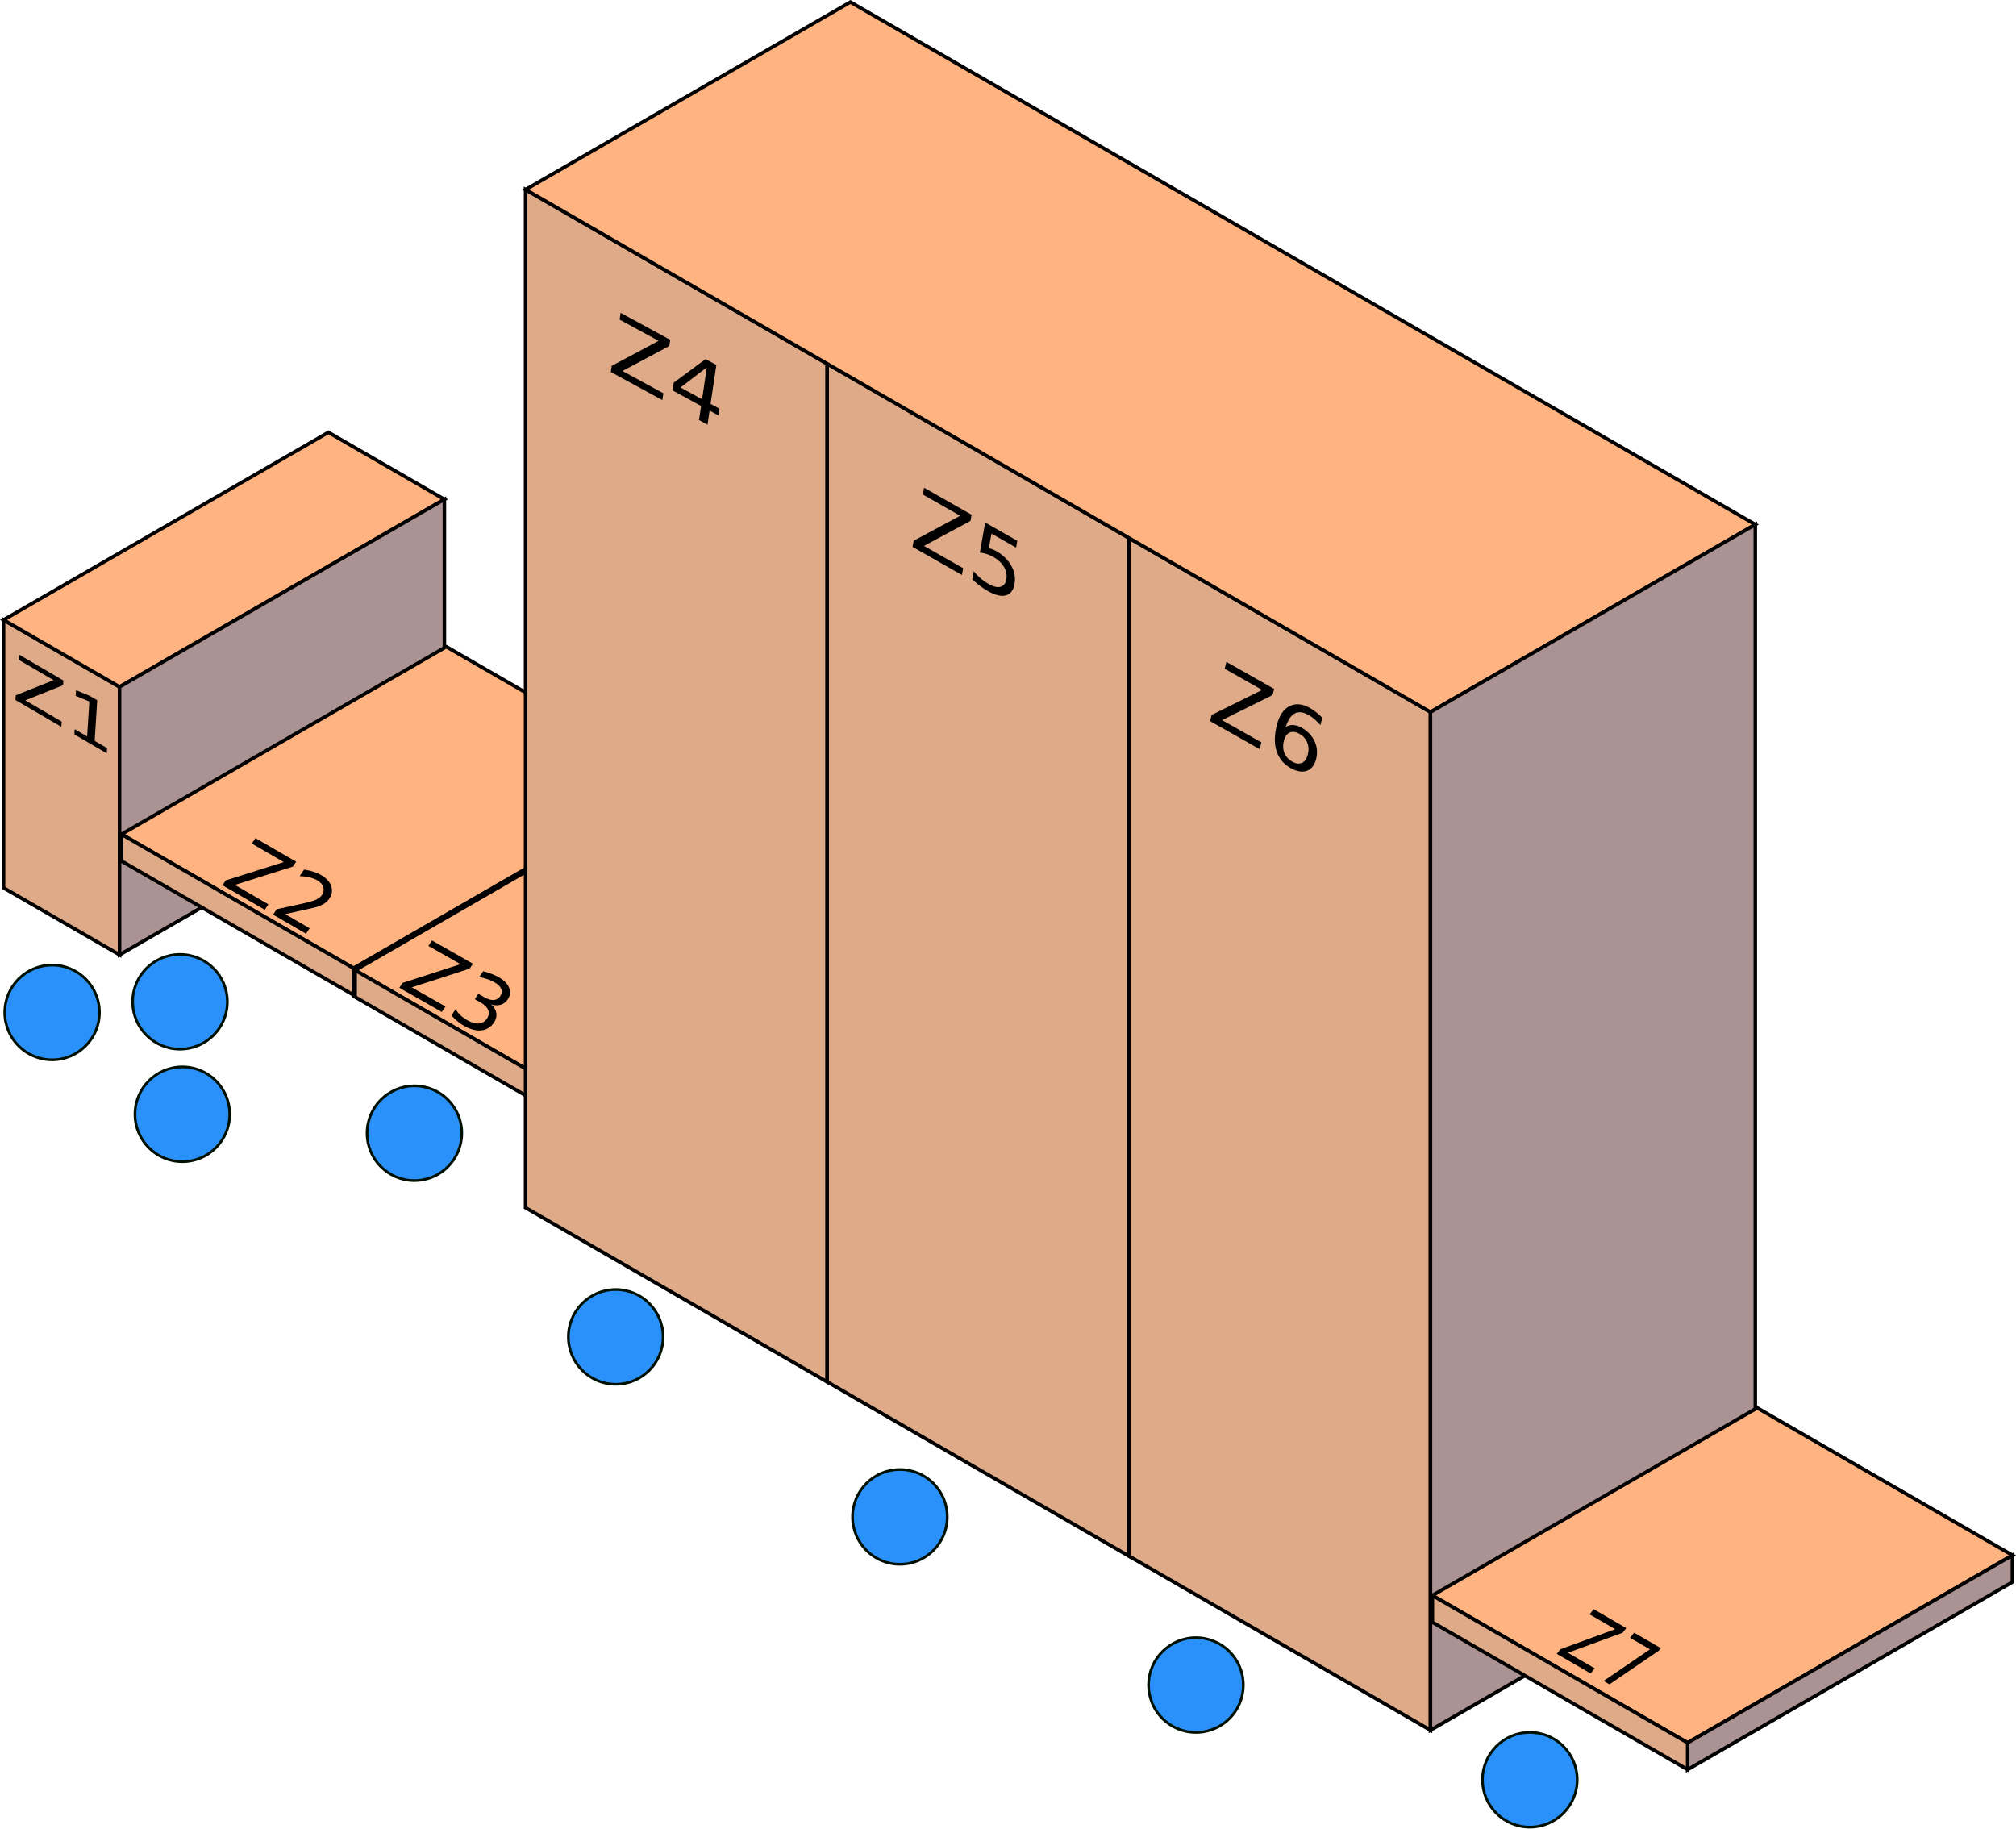
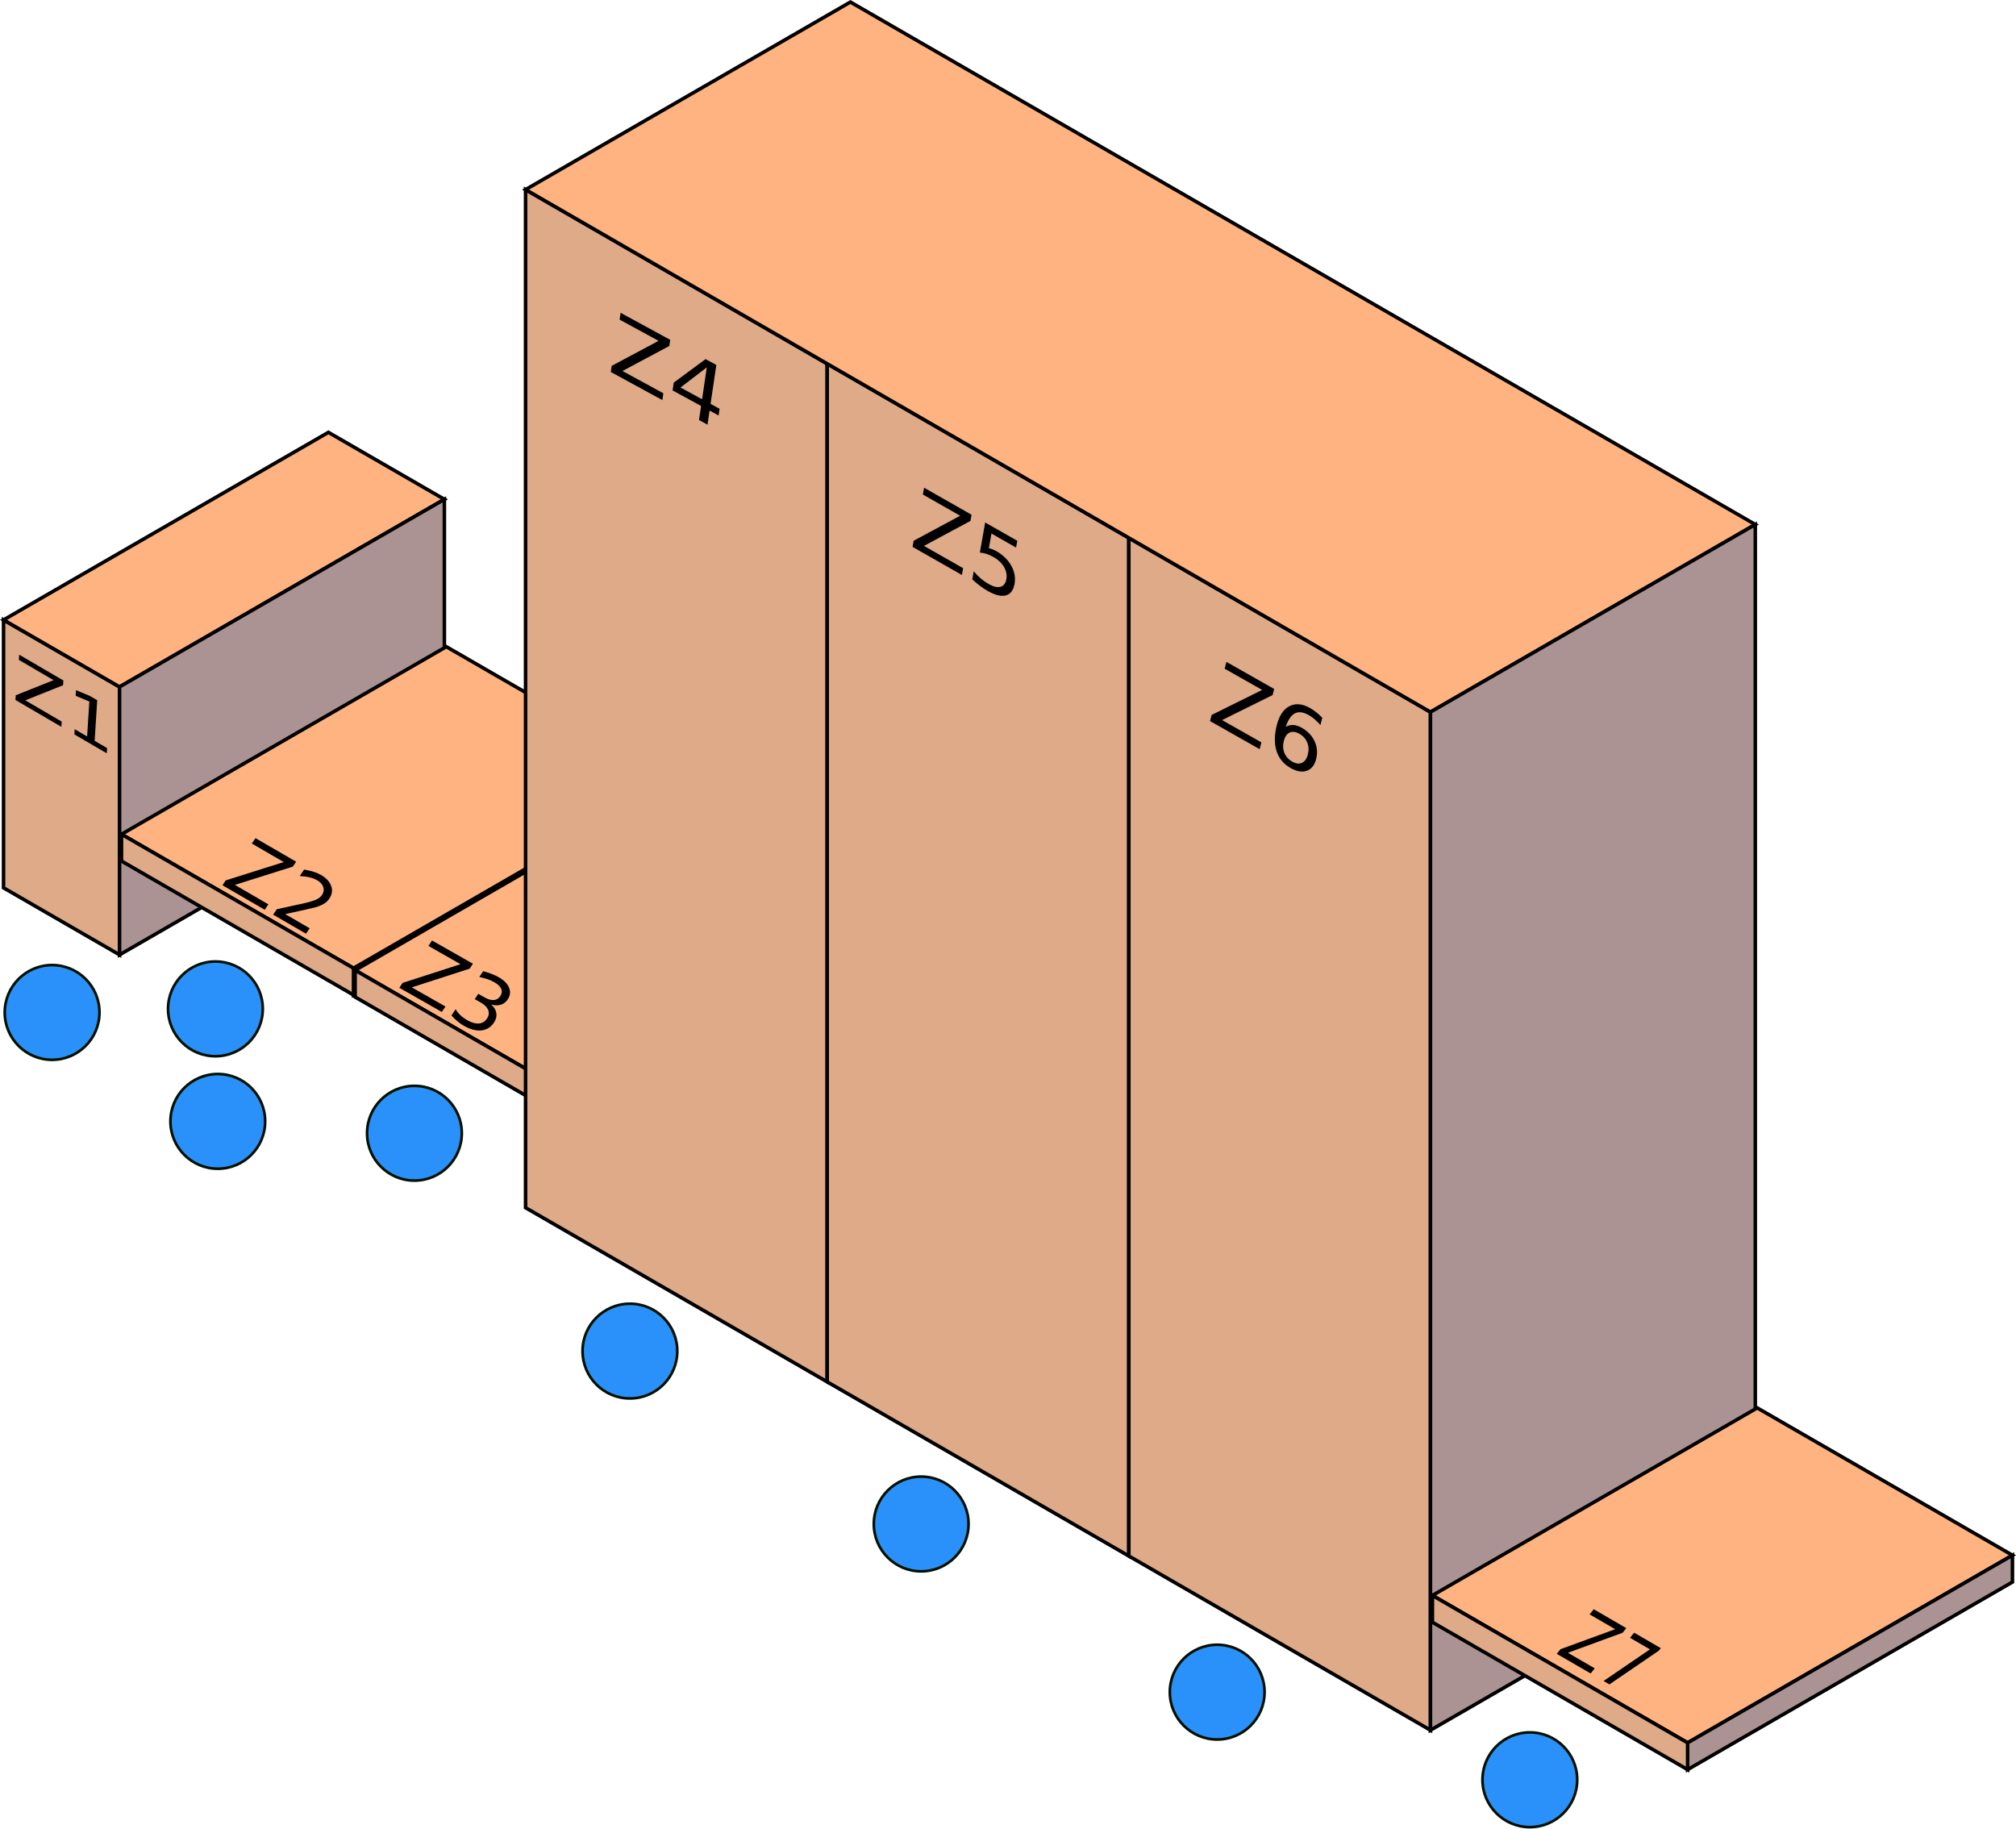
<svg xmlns="http://www.w3.org/2000/svg" width="150.495mm" height="136.5mm" viewBox="0 0 150.495 136.5" version="1.1" id="svg5">
  <defs id="defs2" />
  <g id="layer1" transform="translate(-40.43988,-33.84724)">
    <path id="path859" d="M 40.704,100.121 V 80.121 l 8.66,5 v 20 z" style="fill:#deaa87;stroke:#000000;stroke-width:0.265px;stroke-linecap:butt;stroke-linejoin:miter;stroke-opacity:1">
      <Title>Zona 1 Inyector de Discos</Title>
    </path>
    <path id="path1105" d="m 49.365,85.121 24.249,-14 -8.66,-5 -24.249,14 z" style="fill:#ffb380;stroke:#000000;stroke-width:0.265px;stroke-linecap:butt;stroke-linejoin:miter;stroke-opacity:1" />
    <path id="path1111" d="M 66.83,106.121 91.078,92.121 v 2 L 66.83,108.121 Z" style="fill:#ac9393;stroke:#000000;stroke-width:0.265px;stroke-linecap:butt;stroke-linejoin:miter;stroke-opacity:1" />
    <path id="path1107" d="m 73.613,71.121 v 20 L 49.365,105.121 V 85.121 Z" style="fill:#ac9393;stroke:#000000;stroke-width:0.265px;stroke-linecap:butt;stroke-linejoin:miter;stroke-opacity:1" />
    <path id="path1111-1" d="M 84.269,116.271 108.518,102.271 v 2 l -24.249,14 z" style="fill:#ac9393;stroke:#000000;stroke-width:0.265px;stroke-linecap:butt;stroke-linejoin:miter;stroke-opacity:1" />
    <path id="path1109" d="M 49.509,96.121 73.758,82.121 91.078,92.121 66.83,106.121 Z" style="fill:#ffb380;stroke:#000000;stroke-width:0.265px;stroke-linecap:butt;stroke-linejoin:miter;stroke-opacity:1">
      <Title>Zona 2 Cinta de Lacado</Title>
    </path>
    <path id="path1109-1" d="M 66.949,106.271 91.197,92.271 108.518,102.271 84.269,116.271 Z" style="fill:#ffb380;stroke:#000000;stroke-width:0.265px;stroke-linecap:butt;stroke-linejoin:miter;stroke-opacity:1">
      <Title>Zona 3</Title>
    </path>
    <path id="path861" d="m 49.509,98.121 v -2 l 17.321,10 v 2 z" style="fill:#deaa87;stroke:#000000;stroke-width:0.265px;stroke-linecap:butt;stroke-linejoin:miter;stroke-opacity:1" />
-     <circle style="fill:#2b91fa;fill-opacity:1;stroke:#001000;stroke-width:0.2;stroke-linecap:butt;stroke-miterlimit:4;stroke-dasharray:none;stroke-dashoffset:0;stroke-opacity:1" id="Z3_cinta" cx="71.377" cy="118.439" r="3.536" dataanimvalues="#003785;#ffff00" dataanimtype="fill" datafield="Com2|Z3_mot1_activo">
+     <circle style="fill:#2b91fa;fill-opacity:1;stroke:#001000;stroke-width:0.2;stroke-linecap:butt;stroke-miterlimit:4;stroke-dasharray:none;stroke-dashoffset:0;stroke-opacity:1" id="Z3_cinta" cx="71.377" cy="118.439" r="3.536" dataanimvalues="#a7ac93;#55d400" dataanimtype="fill" datafield="Com2|Z3_mot1_activo">
      <Title>Cinta Z3</Title>
    </circle>
    <path id="path861-5" d="m 66.949,108.271 v -2 l 17.321,10 v 2 z" style="fill:#deaa87;stroke:#000000;stroke-width:0.265px;stroke-linecap:butt;stroke-linejoin:miter;stroke-opacity:1" />
    <path id="path863" d="M 79.674,124 V 48 l 22.517,13 V 137 Z" style="fill:#deaa87;stroke:#000000;stroke-width:0.265px;stroke-linecap:butt;stroke-linejoin:miter;stroke-opacity:1">
      <Title>Zona 4 Almacen 1</Title>
    </path>
    <g aria-label="Z3" transform="matrix(0.8886712,0.5052773,-0.5445512,0.8156566,2.428808,-1.426398)" style="font-style:normal;font-variant:normal;font-weight:normal;font-stretch:normal;font-size:5.997px;line-height:1.25;font-family:sans-serif;-inkscape-font-specification:'sans-serif, Normal';font-variant-ligatures:normal;font-variant-caps:normal;font-variant-numeric:normal;font-feature-settings:normal;text-align:start;letter-spacing:0px;word-spacing:0px;writing-mode:lr-tb;text-anchor:start;fill:#000000;fill-opacity:1;stroke:none;stroke-width:0.231" id="text26-2-0-9">
      <path d="m 114.748,58.233 h 3.435 v 0.451 l -2.764,3.423 h 2.832 V 62.605 H 114.681 v -0.451 l 2.764,-3.423 h -2.697 z" style="font-style:normal;font-variant:normal;font-weight:normal;font-stretch:normal;font-size:5.997px;font-family:sans-serif;-inkscape-font-specification:'sans-serif, Normal';font-variant-ligatures:normal;font-variant-caps:normal;font-variant-numeric:normal;font-feature-settings:normal;text-align:start;writing-mode:lr-tb;text-anchor:start;stroke-width:0.231" id="path886" />
      <path d="m 120.953,60.248 q 0.425,0.091 0.662,0.378 0.24,0.287 0.24,0.709 0,0.647 -0.445,1.001 -0.445,0.354 -1.265,0.354 -0.275,0 -0.568,-0.056 -0.29,-0.053 -0.6,-0.161 V 61.903 q 0.246,0.143 0.539,0.217 0.293,0.073 0.612,0.073 0.556,0 0.846,-0.22 0.293,-0.22 0.293,-0.638 0,-0.387 -0.272,-0.603 -0.269,-0.22 -0.753,-0.22 h -0.51 V 60.026 h 0.533 q 0.436,0 0.668,-0.173 0.231,-0.176 0.231,-0.504 0,-0.337 -0.24,-0.515 -0.237,-0.182 -0.682,-0.182 -0.243,0 -0.521,0.053 -0.278,0.053 -0.612,0.164 v -0.527 q 0.337,-0.094 0.63,-0.141 0.296,-0.047 0.556,-0.047 0.674,0 1.066,0.307 0.392,0.305 0.392,0.826 0,0.363 -0.208,0.615 -0.208,0.249 -0.592,0.346 z" style="font-style:normal;font-variant:normal;font-weight:normal;font-stretch:normal;font-size:5.997px;font-family:sans-serif;-inkscape-font-specification:'sans-serif, Normal';font-variant-ligatures:normal;font-variant-caps:normal;font-variant-numeric:normal;font-feature-settings:normal;text-align:start;writing-mode:lr-tb;text-anchor:start;stroke-width:0.231" id="path888" />
    </g>
    <path id="path865" d="M 102.191,137 V 61 l 22.517,13 V 150 Z" style="fill:#deaa87;stroke:#000000;stroke-width:0.265px;stroke-linecap:butt;stroke-linejoin:miter;stroke-opacity:1">
      <Title>Zona 5 Almacen 2</Title>
    </path>
    <path id="path947" d="M 124.708,150 V 74 l 22.517,13 V 163 Z" style="fill:#deaa87;stroke:#000000;stroke-width:0.265px;stroke-linecap:butt;stroke-linejoin:miter;stroke-opacity:1">
      <Title>Zona 6 Almacen 3</Title>
    </path>
    <path id="path984" d="M 79.674,48 103.923,34 171.473,73 147.224,87 Z" style="fill:#ffb380;stroke:#000000;stroke-width:0.265px;stroke-linecap:butt;stroke-linejoin:miter;stroke-opacity:1" />
    <path id="path986" d="M 171.473,73 V 149 l -24.249,14 V 87 Z" style="fill:#ac9393;stroke:#000000;stroke-width:0.265px;stroke-linecap:butt;stroke-linejoin:miter;stroke-opacity:1" />
    <path id="path988" d="m 147.369,152.942 24.249,-14 19.053,11 -24.249,14 z" style="fill:#ffb380;stroke:#000000;stroke-width:0.265px;stroke-linecap:butt;stroke-linejoin:miter;stroke-opacity:1">
      <Title>Zona 7 Cinta Final</Title>
    </path>
    <path id="path990" d="m 190.67,149.942 v 2 l -24.249,14 v -2 z" style="fill:#ac9393;stroke:#000000;stroke-width:0.265px;stroke-linecap:butt;stroke-linejoin:miter;stroke-opacity:1" />
    <path id="path982" d="m 147.369,154.942 v -2 l 19.053,11 v 2 z" style="fill:#deaa87;stroke:#000000;stroke-width:0.265px;stroke-linecap:butt;stroke-linejoin:miter;stroke-opacity:1" />
    <g aria-label="Z5" transform="matrix(0.9589369,0.5458798,-0.1678793,0.9472553,0,0)" style="font-style:normal;font-variant:normal;font-weight:normal;font-stretch:normal;font-size:6.454px;line-height:1.25;font-family:sans-serif;-inkscape-font-specification:'sans-serif, Normal';font-variant-ligatures:normal;font-variant-caps:normal;font-variant-numeric:normal;font-feature-settings:normal;text-align:start;letter-spacing:0px;word-spacing:0px;writing-mode:lr-tb;text-anchor:start;fill:#000000;fill-opacity:1;stroke:none;stroke-width:0.242" id="text26-2">
      <path d="m 115.446,7.637 h 3.696 v 0.485 l -2.975,3.684 h 3.047 v 0.536 h -3.841 v -0.485 l 2.975,-3.684 h -2.902 z" style="stroke-width:0.242" id="path871" />
      <path d="m 120.202,7.637 h 2.499 v 0.536 h -1.916 v 1.153 q 0.139,-0.047 0.277,-0.069 0.139,-0.025 0.277,-0.025 0.788,0 1.248,0.432 0.46,0.432 0.46,1.169 0,0.759 -0.473,1.182 -0.473,0.419 -1.333,0.419 -0.296,0 -0.605,-0.05 -0.306,-0.05 -0.633,-0.151 v -0.64 q 0.284,0.154 0.586,0.23 0.303,0.076 0.64,0.076 0.545,0 0.863,-0.287 0.318,-0.287 0.318,-0.778 0,-0.492 -0.318,-0.778 -0.318,-0.287 -0.863,-0.287 -0.255,0 -0.51,0.057 -0.252,0.057 -0.517,0.176 z" style="stroke-width:0.242" id="path873" />
    </g>
    <g aria-label="Z4" transform="matrix(0.9893666,0.5390197,-0.1383899,0.9353511,0,-0.5291667)" style="font-style:normal;font-variant:normal;font-weight:normal;font-stretch:normal;font-size:6.536px;line-height:1.25;font-family:sans-serif;-inkscape-font-specification:'sans-serif, Normal';font-variant-ligatures:normal;font-variant-caps:normal;font-variant-numeric:normal;font-feature-settings:normal;text-align:start;letter-spacing:0px;word-spacing:0px;writing-mode:lr-tb;text-anchor:start;fill:#000000;fill-opacity:1;stroke:none;stroke-width:0.245" id="text26-2-9">
      <path d="m 89.148,10.343 h 3.743 v 0.491 l -3.013,3.731 h 3.086 v 0.543 h -3.89 v -0.491 l 3.013,-3.731 h -2.939 z" style="stroke-width:0.245" id="path866" />
      <path d="m 95.729,10.905 -1.628,2.543 h 1.628 z M 95.559,10.343 h 0.811 v 3.105 h 0.68 v 0.536 h -0.68 v 1.123 H 95.729 V 13.984 h -2.151 v -0.622 z" style="stroke-width:0.245" id="path868" />
    </g>
    <g aria-label="Z6" transform="matrix(0.9419609,0.5335518,-0.2396647,0.9258627,0.5291667,0.5291667)" style="font-style:normal;font-variant:normal;font-weight:normal;font-stretch:normal;font-size:6.603px;line-height:1.25;font-family:sans-serif;-inkscape-font-specification:'sans-serif, Normal';font-variant-ligatures:normal;font-variant-caps:normal;font-variant-numeric:normal;font-feature-settings:normal;text-align:start;letter-spacing:0px;word-spacing:0px;writing-mode:lr-tb;text-anchor:start;fill:#000000;fill-opacity:1;stroke:none;stroke-width:0.248" id="text26-2-8">
      <path d="m 141.544,7.783 h 3.782 v 0.496 l -3.043,3.769 h 3.118 v 0.548 h -3.93 v -0.496 l 3.043,-3.769 h -2.969 z" style="stroke-width:0.248" id="path876" />
      <path d="m 147.876,9.93 q -0.438,0 -0.696,0.3 -0.255,0.3 -0.255,0.822 0,0.519 0.255,0.822 0.258,0.3 0.696,0.3 0.438,0 0.693,-0.3 0.258,-0.303 0.258,-0.822 0,-0.522 -0.258,-0.822 -0.255,-0.3 -0.693,-0.3 z m 1.293,-2.041 v 0.593 q -0.245,-0.116 -0.496,-0.177 -0.248,-0.061 -0.493,-0.061 -0.645,0 -0.987,0.435 -0.339,0.435 -0.387,1.315 0.19,-0.28 0.477,-0.429 0.287,-0.152 0.632,-0.152 0.725,0 1.145,0.442 0.422,0.438 0.422,1.196 0,0.742 -0.438,1.19 -0.438,0.448 -1.167,0.448 -0.835,0 -1.277,-0.638 -0.442,-0.642 -0.442,-1.857 0,-1.141 0.542,-1.818 0.542,-0.68 1.454,-0.68 0.245,0 0.493,0.048 0.251,0.048 0.522,0.145 z" style="stroke-width:0.248" id="path878" />
    </g>
    <g aria-label="Z2" transform="matrix(0.8836863,0.5125909,-0.5501938,0.8124779,-4.046784,1.944221)" style="font-style:normal;font-variant:normal;font-weight:normal;font-stretch:normal;font-size:5.997px;line-height:1.25;font-family:sans-serif;-inkscape-font-specification:'sans-serif, Normal';font-variant-ligatures:normal;font-variant-caps:normal;font-variant-numeric:normal;font-feature-settings:normal;text-align:start;letter-spacing:0px;word-spacing:0px;writing-mode:lr-tb;text-anchor:start;fill:#000000;fill-opacity:1;stroke:none;stroke-width:0.236" id="text26-2-0">
      <path d="m 103.615,50.899 h 3.435 v 0.451 l -2.764,3.423 h 2.832 v 0.498 h -3.57 v -0.451 l 2.764,-3.423 h -2.697 z" style="font-style:normal;font-variant:normal;font-weight:normal;font-stretch:normal;font-size:5.997px;font-family:sans-serif;-inkscape-font-specification:'sans-serif, Normal';font-variant-ligatures:normal;font-variant-caps:normal;font-variant-numeric:normal;font-feature-settings:normal;text-align:start;writing-mode:lr-tb;text-anchor:start;stroke-width:0.236" id="path881" />
      <path d="m 108.538,54.773 h 2.064 v 0.498 h -2.776 v -0.498 q 0.337,-0.348 0.917,-0.934 0.583,-0.589 0.732,-0.758 0.284,-0.319 0.395,-0.539 0.114,-0.223 0.114,-0.436 0,-0.348 -0.246,-0.568 -0.243,-0.22 -0.635,-0.22 -0.278,0 -0.589,0.097 -0.307,0.097 -0.659,0.293 v -0.597 q 0.357,-0.143 0.668,-0.217 0.31,-0.073 0.568,-0.073 0.679,0 1.083,0.34 0.404,0.34 0.404,0.908 0,0.269 -0.102,0.512 -0.1,0.24 -0.366,0.568 -0.073,0.085 -0.466,0.492 -0.392,0.404 -1.107,1.133 z" style="font-style:normal;font-variant:normal;font-weight:normal;font-stretch:normal;font-size:5.997px;font-family:sans-serif;-inkscape-font-specification:'sans-serif, Normal';font-variant-ligatures:normal;font-variant-caps:normal;font-variant-numeric:normal;font-feature-settings:normal;text-align:start;writing-mode:lr-tb;text-anchor:start;stroke-width:0.236" id="path883" />
    </g>
    <g aria-label="Z1" transform="matrix(1.087882,0.6352748,-0.0561394,0.8864344,-46.89726,-2.840257)" style="font-style:normal;font-variant:normal;font-weight:normal;font-stretch:normal;font-size:5.292px;line-height:1.25;font-family:sans-serif;-inkscape-font-specification:'sans-serif, Normal';font-variant-ligatures:normal;font-variant-caps:normal;font-variant-numeric:normal;font-feature-settings:normal;text-align:start;letter-spacing:0px;word-spacing:0px;writing-mode:lr-tb;text-anchor:start;fill:#000000;fill-opacity:1;stroke:none;stroke-width:0.265" id="text26-2-6">
      <path d="m 83.493,36.683 h 3.031 v 0.398 l -2.439,3.02 h 2.499 v 0.439 h -3.15 v -0.398 l 2.439,-3.02 h -2.38 z" id="path860" />
      <path d="M 87.477,40.101 H 88.33 V 37.158 l -0.928,0.186 v -0.475 l 0.922,-0.186 h 0.522 v 3.418 h 0.853 v 0.439 h -2.222 z" id="path862" />
    </g>
    <g aria-label="Z7" transform="matrix(0.7080127,0.4105236,-0.6204262,0.7675657,38.35497,26.10837)" style="font-style:normal;font-variant:normal;font-weight:normal;font-stretch:normal;font-size:5.997px;line-height:1.25;font-family:sans-serif;-inkscape-font-specification:'sans-serif, Normal';font-variant-ligatures:normal;font-variant-caps:normal;font-variant-numeric:normal;font-feature-settings:normal;text-align:start;letter-spacing:0px;word-spacing:0px;writing-mode:lr-tb;text-anchor:start;fill:#000000;fill-opacity:1;stroke:none;stroke-width:0.249" id="text26-2-85">
      <path d="m 215.812,51.159 c 0,0 3.435,0 3.435,0 0,0 0,0.451 0,0.451 0,0 -2.764,3.423 -2.764,3.423 0,0 2.832,0 2.832,0 0,0 0,0.498 0,0.498 0,0 -3.57,0 -3.57,0 0,0 0,-0.451 0,-0.451 0,0 2.764,-3.423 2.764,-3.423 0,0 -2.697,0 -2.697,0 0,0 0,-0.498 0,-0.498 z" style="font-style:normal;font-variant:normal;font-weight:normal;font-stretch:normal;font-size:5.997px;font-family:sans-serif;-inkscape-font-specification:'sans-serif, Normal';font-variant-ligatures:normal;font-variant-caps:normal;font-variant-numeric:normal;font-feature-settings:normal;text-align:start;writing-mode:lr-tb;text-anchor:start;stroke-width:0.249" id="path930" />
      <path d="m 220.075,51.159 h 2.811 v 0.252 l -1.587,4.12 h -0.618 l 1.493,-3.874 h -2.1 z" style="font-style:normal;font-variant:normal;font-weight:normal;font-stretch:normal;font-size:5.997px;font-family:sans-serif;-inkscape-font-specification:'sans-serif, Normal';font-variant-ligatures:normal;font-variant-caps:normal;font-variant-numeric:normal;font-feature-settings:normal;text-align:start;writing-mode:lr-tb;text-anchor:start;stroke-width:0.249" id="path932" />
    </g>
    <text xml:space="preserve" style="font-style:normal;font-variant:normal;font-weight:normal;font-stretch:normal;font-size:4.233px;line-height:1.25;font-family:sans-serif;-inkscape-font-specification:'sans-serif, Normal';font-variant-ligatures:normal;font-variant-caps:normal;font-variant-numeric:normal;font-feature-settings:normal;text-align:start;letter-spacing:0px;word-spacing:0px;writing-mode:lr-tb;text-anchor:start;fill:#000000;fill-opacity:1;stroke:none;stroke-width:0.265" x="130.676" y="162.615" id="text192" />
-     <circle style="fill:#2b91fa;fill-opacity:1;stroke:#001000;stroke-width:0.2;stroke-linecap:butt;stroke-miterlimit:4;stroke-dasharray:none;stroke-dashoffset:0;stroke-opacity:1" id="Z2_cinta" cx="53.876" cy="108.627" r="3.536" dataanimvalues="#003785;#ffff00" dataanimtype="fill" datafield="Com2|Z2_mot1_activo">
+     <circle style="fill:#2b91fa;fill-opacity:1;stroke:#001000;stroke-width:0.2;stroke-linecap:butt;stroke-miterlimit:4;stroke-dasharray:none;stroke-dashoffset:0;stroke-opacity:1" id="Z2_cinta" cx="56.521" cy="109.156" r="3.536" dataanimvalues="#a7ac93;#55d400" dataanimtype="fill" datafield="Com2|Z2_mot1_activo">
      <Title>Cinta Z2</Title>
    </circle>
-     <circle style="fill:#2b91fa;fill-opacity:1;stroke:#001000;stroke-width:0.2;stroke-linecap:butt;stroke-miterlimit:4;stroke-dasharray:none;stroke-dashoffset:0;stroke-opacity:1" id="Z2_bomba" cx="54.052" cy="117.024" r="3.536" dataanimvalues="#003785;#ffff00" dataanimtype="fill" datafield="Com2|Z2_bomba_activo">
+     <circle style="fill:#2b91fa;fill-opacity:1;stroke:#001000;stroke-width:0.2;stroke-linecap:butt;stroke-miterlimit:4;stroke-dasharray:none;stroke-dashoffset:0;stroke-opacity:1" id="Z2_bomba" cx="56.698" cy="117.554" r="3.536" dataanimvalues="#a7ac93;#55d400" dataanimtype="fill" datafield="Com2|Z2_bomba_activo">
      <Title>Bomba Z2</Title>
    </circle>
-     <circle style="fill:#2b91fa;fill-opacity:1;stroke:#001000;stroke-width:0.2;stroke-linecap:butt;stroke-miterlimit:4;stroke-dasharray:none;stroke-dashoffset:0;stroke-opacity:1" id="Z4_Cadena" cx="86.404" cy="133.642" r="3.536" dataanimvalues="#003785;#ffff00" dataanimtype="fill" datafield="Com2|Z4_mot1_activo">
+     <circle style="fill:#2b91fa;fill-opacity:1;stroke:#001000;stroke-width:0.2;stroke-linecap:butt;stroke-miterlimit:4;stroke-dasharray:none;stroke-dashoffset:0;stroke-opacity:1" id="Z4_Cadena" cx="87.463" cy="134.701" r="3.536" dataanimvalues="#a7ac93;#55d400" dataanimtype="fill" datafield="Com2|Z4_mot1_activo">
      <Title>Cadena Z4 </Title>
    </circle>
-     <circle style="fill:#2b91fa;fill-opacity:1;stroke:#001000;stroke-width:0.2;stroke-linecap:butt;stroke-miterlimit:4;stroke-dasharray:none;stroke-dashoffset:0;stroke-opacity:1" id="Z5_Cadena" cx="107.618" cy="147.078" r="3.536" dataanimvalues="#003785;#ffff00" dataanimtype="fill" datafield="Com2|Z5_mot1_activo">
+     <circle style="fill:#2b91fa;fill-opacity:1;stroke:#001000;stroke-width:0.2;stroke-linecap:butt;stroke-miterlimit:4;stroke-dasharray:none;stroke-dashoffset:0;stroke-opacity:1" id="Z5_Cadena" cx="109.206" cy="147.607" r="3.536" dataanimvalues="#a7ac93;#55d400" dataanimtype="fill" datafield="Com2|Z5_mot1_activo">
      <Title>Cadena Z5 </Title>
    </circle>
-     <circle style="fill:#2b91fa;fill-opacity:1;stroke:#001000;stroke-width:0.2;stroke-linecap:butt;stroke-miterlimit:4;stroke-dasharray:none;stroke-dashoffset:0;stroke-opacity:1" id="Z6_Cadena" cx="129.717" cy="159.63" r="3.536" dataanimvalues="#003785;#ffff00" dataanimtype="fill" datafield="Com2|Z6_mot1_activo">
+     <circle style="fill:#2b91fa;fill-opacity:1;stroke:#001000;stroke-width:0.2;stroke-linecap:butt;stroke-miterlimit:4;stroke-dasharray:none;stroke-dashoffset:0;stroke-opacity:1" id="Z6_Cadena" cx="131.304" cy="160.159" r="3.536" dataanimvalues="#a7ac93;#55d400" dataanimtype="fill" datafield="Com2|Z6_mot1_activo">
      <Title>Cadena Z6 </Title>
    </circle>
-     <circle style="fill:#2b91fa;fill-opacity:1;stroke:#001000;stroke-width:0.2;stroke-linecap:butt;stroke-miterlimit:4;stroke-dasharray:none;stroke-dashoffset:0;stroke-opacity:1" id="Z1_inyector" cx="44.329" cy="109.423" r="3.536" dataanimvalues="#003785;#ffff00" dataanimtype="fill" datafield="Com2|Z1_mot1_activo">
+     <circle style="fill:#2b91fa;fill-opacity:1;stroke:#001000;stroke-width:0.2;stroke-linecap:butt;stroke-miterlimit:4;stroke-dasharray:none;stroke-dashoffset:0;stroke-opacity:1" id="Z1_inyector" cx="44.329" cy="109.423" r="3.536" dataanimvalues="#a7ac93;#55d400" dataanimtype="fill" datafield="Com2|Z1_mot1_activo">
      <Title>inyector Z1 </Title>
    </circle>
-     <circle style="fill:#2b91fa;fill-opacity:1;stroke:#001000;stroke-width:0.2;stroke-linecap:butt;stroke-miterlimit:4;stroke-dasharray:none;stroke-dashoffset:0;stroke-opacity:1" id="Z7_cinta" cx="154.643" cy="166.701" r="3.536" dataanimvalues="#003785;#ffff00" dataanimtype="fill" datafield="Com2|Z7_mot1_activo">
+     <circle style="fill:#2b91fa;fill-opacity:1;stroke:#001000;stroke-width:0.2;stroke-linecap:butt;stroke-miterlimit:4;stroke-dasharray:none;stroke-dashoffset:0;stroke-opacity:1" id="Z7_cinta" cx="154.643" cy="166.701" r="3.536" dataanimvalues="#a7ac93;#55d400" dataanimtype="fill" datafield="Com2|Z7_mot1_activo">
      <Title>Cinta Z7</Title>
    </circle>
  </g>
</svg>
